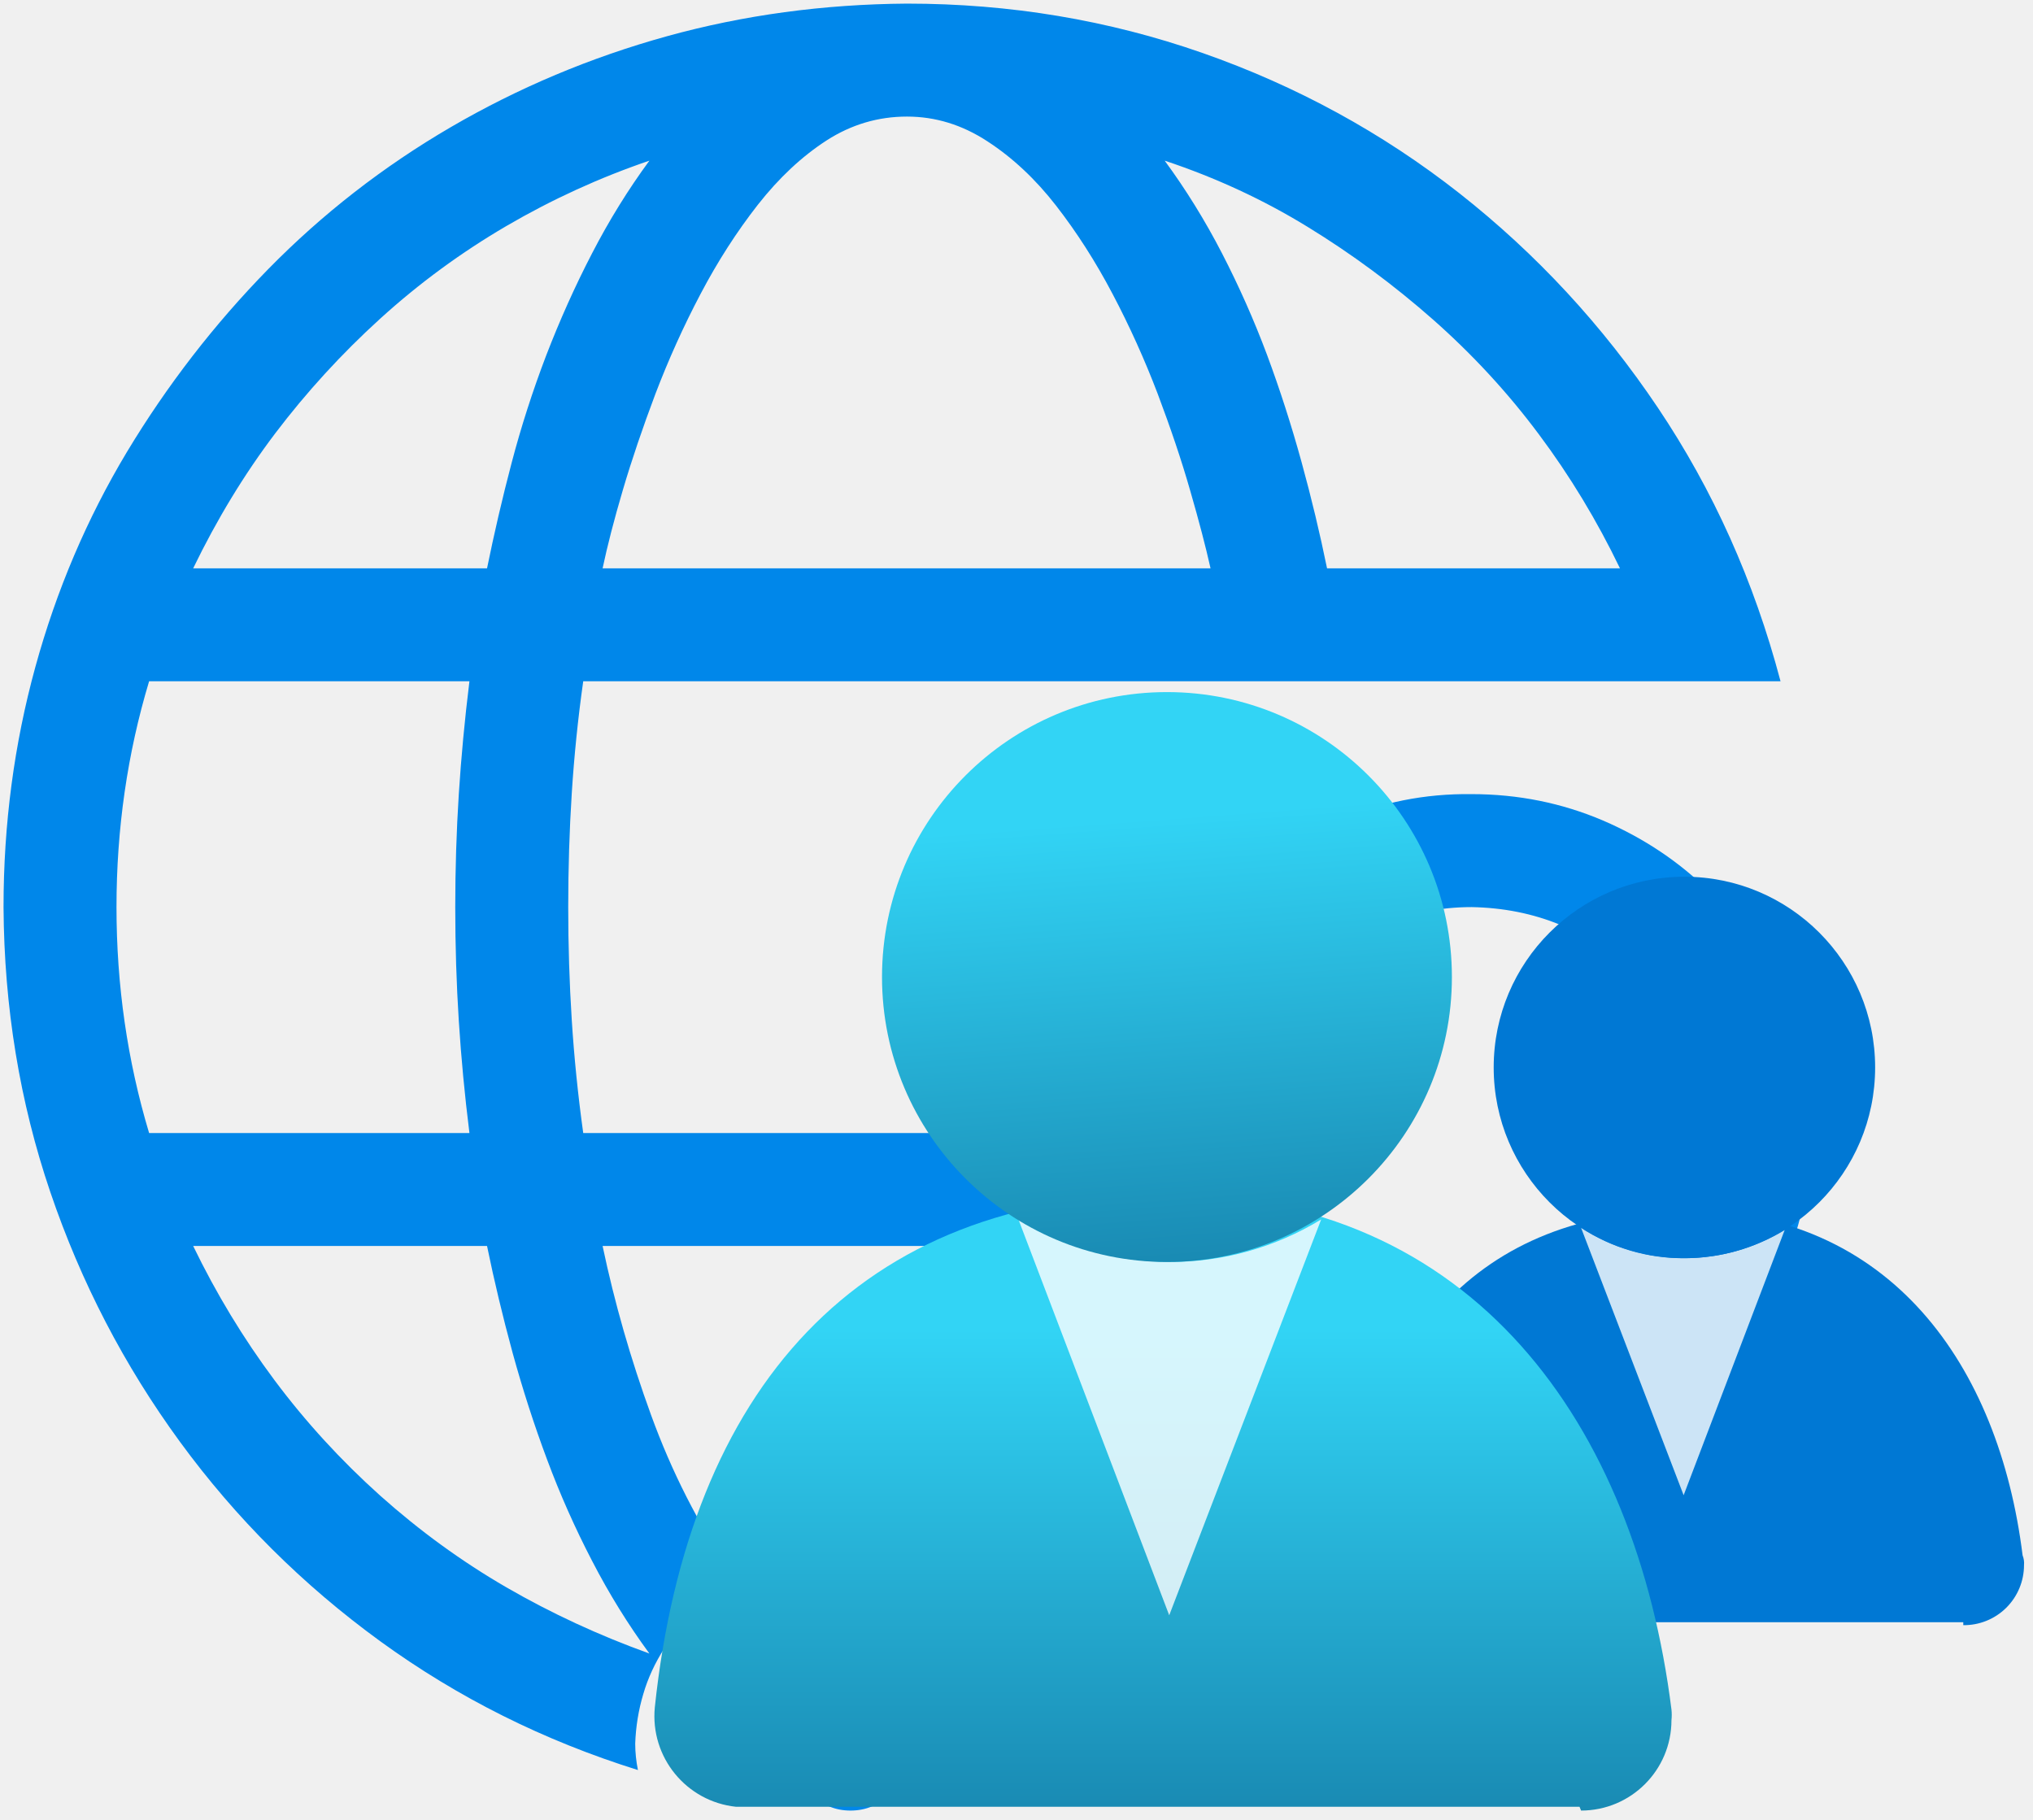
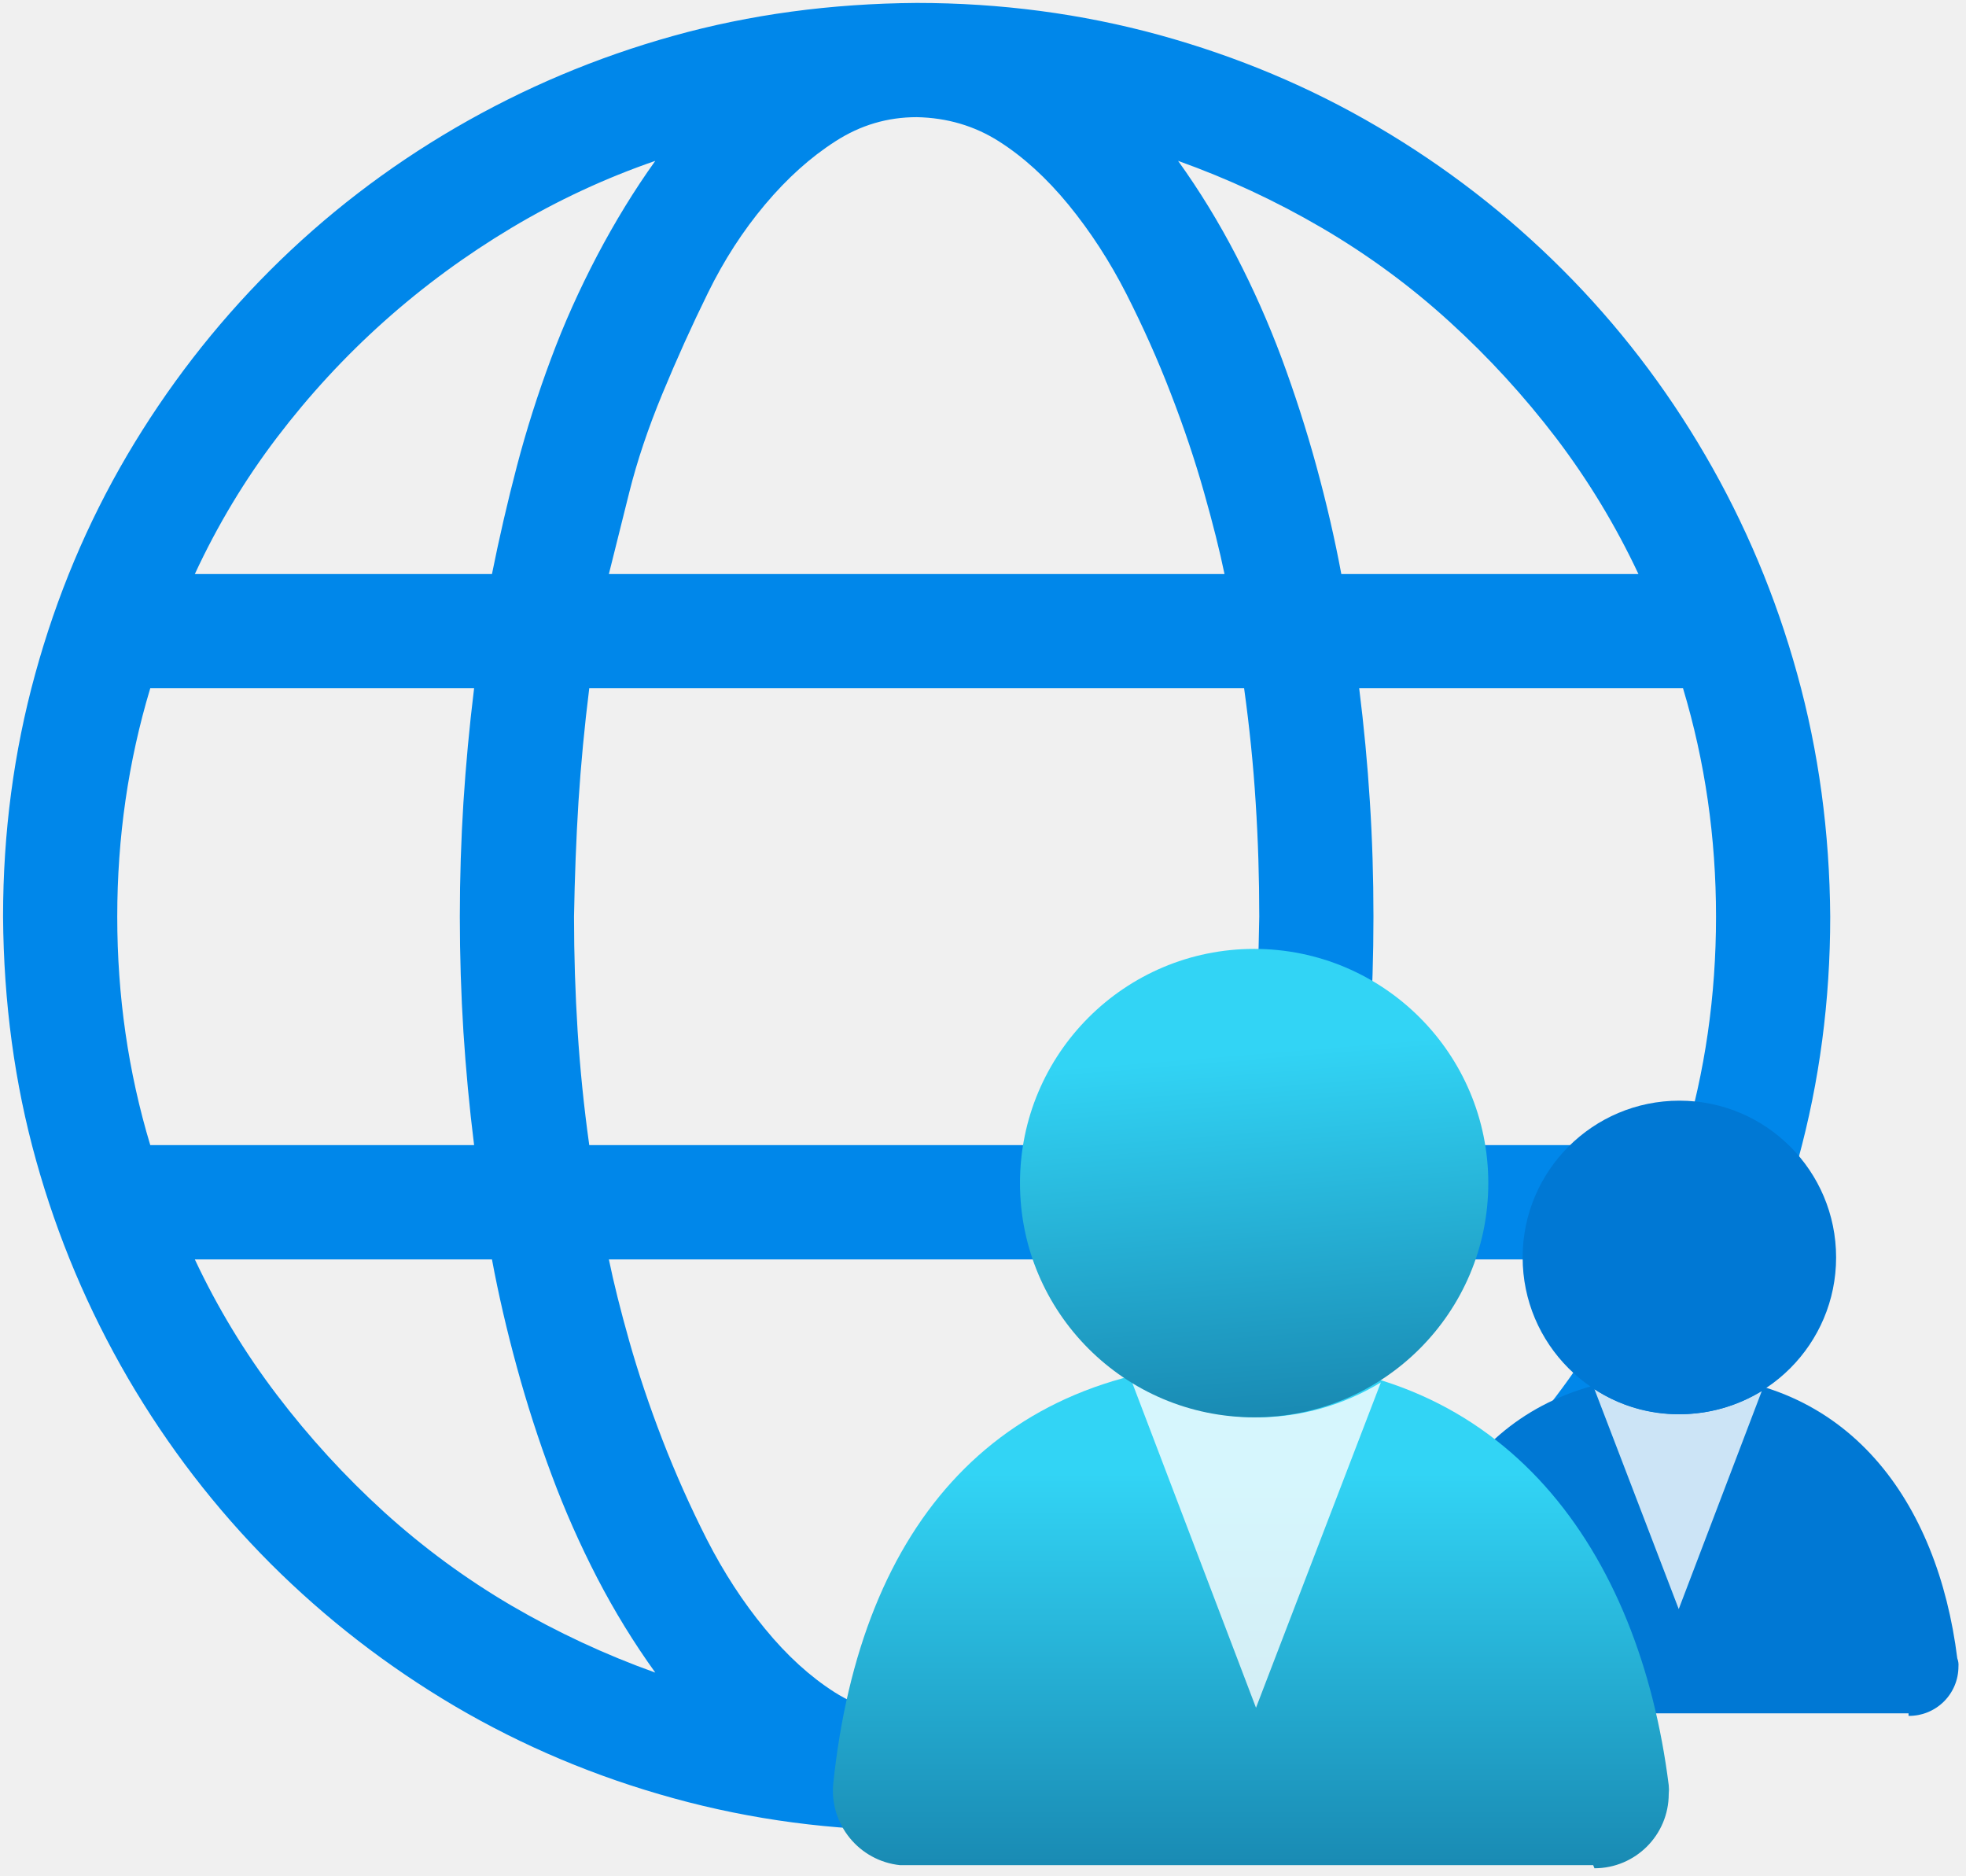
- <svg xmlns="http://www.w3.org/2000/svg" xmlns:ns1="http://schemas.microsoft.com/visio/2003/SVGExtensions/" width="2.39in" height="2.139in" viewBox="0 0 172.055 153.974" xml:space="preserve" color-interpolation-filters="sRGB" class="st6">
+ <svg xmlns="http://www.w3.org/2000/svg" xmlns:ns1="http://schemas.microsoft.com/visio/2003/SVGExtensions/" width="2.812in" height="2.682in" viewBox="0 0 202.436 193.109" xml:space="preserve" color-interpolation-filters="sRGB" class="st6">
  <ns1:documentProperties ns1:langID="1033" ns1:viewMarkup="false" />
  <style type="text/css">
	
		.st1 {fill:#0087ea;stroke:none;stroke-linecap:butt;stroke-width:0.299}
		.st2 {fill:#0078d4;stroke:none;stroke-linecap:butt;stroke-width:0.75}
		.st3 {fill:#ffffff;fill-opacity:0.8;stroke:none;stroke-linecap:butt;stroke-width:0.75}
		.st4 {fill:url(#grad0-14);stroke:none;stroke-linecap:butt;stroke-width:0.75}
		.st5 {fill:url(#grad0-20);stroke:none;stroke-linecap:butt;stroke-width:0.75}
		.st6 {fill:none;fill-rule:evenodd;font-size:12px;overflow:visible;stroke-linecap:square;stroke-miterlimit:3}
	
	</style>
  <defs id="Patterns_And_Gradients">
    <linearGradient id="grad0-14" x1="0" y1="0" x2="1" y2="0" gradientTransform="rotate(90 0.5 0.5)">
      <stop offset="0.22" stop-color="#32d4f5" stop-opacity="1" />
      <stop offset="1" stop-color="#198ab3" stop-opacity="1" />
    </linearGradient>
    <linearGradient id="grad0-20" x1="0" y1="0" x2="1" y2="0" gradientTransform="rotate(85.4012 0.5 0.5)">
      <stop offset="0.22" stop-color="#32d4f5" stop-opacity="1" />
      <stop offset="1" stop-color="#198ab3" stop-opacity="1" />
    </linearGradient>
  </defs>
  <g ns1:mID="0" ns1:index="1" ns1:groupContext="foregroundPage">
    <ns1:pageProperties ns1:drawingScale="1" ns1:pageScale="1" ns1:drawingUnits="0" ns1:shadowOffsetX="9" ns1:shadowOffsetY="-9" />
-     <g id="group61-1" transform="translate(0.298828,-0.75)" ns1:mID="61" ns1:groupContext="group">
-       <g id="shape62-2" ns1:mID="62" ns1:groupContext="shape">
-         <path d="M86.02 106.19 L50.7 106.19 C51.7 110.96 53.07 115.74 54.81 120.52 C56.55 125.3 58.79 129.71 61.53 133.74         C60.48 134.63 59.49 135.63 58.54 136.73 C57.6 137.82 56.72 138.99 55.93 140.23 C55.13 141.48 54.53 142.77         54.14 144.12 C53.74 145.46 53.51 146.86 53.46 148.3 C53.46 149.05 53.54 149.79 53.69 150.54 C45.72 148.05         38.46 144.42 31.88 139.64 C25.31 134.86 19.66 129.23 14.93 122.76 C10.2 116.29 6.55 109.25 3.96 101.63         C1.37 94.01 0.05 85.97 0 77.51 C0 70.49 0.9 63.72 2.69 57.2 C4.48 50.68 7.07 44.61 10.45 38.98 C13.84         33.36 17.82 28.2 22.4 23.52 C26.98 18.85 32.13 14.84 37.86 11.5 C43.58 8.17 49.68 5.6 56.15 3.81 C62.62         2.02 69.39 1.1 76.46 1.05 C85.17 1.05 93.51 2.44 101.48 5.23 C109.44 8.02 116.69 11.98 123.21 17.1 C129.73         22.23 135.33 28.28 140.01 35.25 C144.69 42.22 148.15 49.93 150.39 58.4 L49.06 58.4 C48.61 61.58 48.29         64.74 48.09 67.88 C47.89 71.02 47.79 74.23 47.79 77.51 C47.79 80.75 47.89 83.93 48.09 87.07 C48.29 90.21         48.61 93.39 49.06 96.63 L86.02 96.63 L86.02 106.19 ZM39.43 96.63 C39.03 93.44 38.73 90.28 38.53 87.14         C38.33 84.01 38.23 80.8 38.23 77.51 C38.23 74.28 38.33 71.09 38.53 67.95 C38.73 64.82 39.03 61.63 39.43         58.4 L12.32 58.4 C10.48 64.52 9.56 70.89 9.56 77.51 C9.56 84.13 10.48 90.5 12.32 96.63 L39.43 96.63         ZM136.8 48.84 C134.86 44.81 132.57 41.02 129.93 37.49 C127.29 33.95 124.3 30.72 120.97 27.78 C117.63         24.84 114.1 22.23 110.36 19.94 C106.63 17.65 102.6 15.78 98.27 14.34 C100.06 16.78 101.68 19.39 103.12         22.18 C104.56 24.97 105.83 27.83 106.93 30.77 C108.02 33.7 108.99 36.72 109.84 39.8 C110.69 42.89 111.41         45.9 112.01 48.84 L136.8 48.84 ZM76.46 10.61 C74.02 10.61 71.76 11.28 69.67 12.62 C67.58 13.97 65.64         15.78 63.84 18.07 C62.05 20.36 60.43 22.88 58.99 25.62 C57.55 28.35 56.28 31.17 55.18 34.05 C54.09 36.94         53.17 39.65 52.42 42.19 C51.67 44.73 51.1 46.95 50.7 48.84 L102.15 48.84 C101.75 47.05 101.18 44.86         100.43 42.27 C99.69 39.68 98.76 36.94 97.67 34.05 C96.57 31.17 95.3 28.35 93.86 25.62 C92.42 22.88 90.82         20.39 89.08 18.15 C87.34 15.91 85.4 14.09 83.26 12.7 C81.12 11.3 78.85 10.61 76.46 10.61 ZM54.66 14.34         C50.43 15.78 46.4 17.63 42.56 19.87 C38.73 22.11 35.17 24.72 31.88 27.71 C28.6 30.69 25.64 33.93 23         37.41 C20.36 40.9 18.05 44.71 16.05 48.84 L40.92 48.84 C41.52 45.9 42.21 42.91 43.01 39.88 C43.81 36.84         44.78 33.83 45.92 30.84 C47.07 27.86 48.36 24.97 49.81 22.18 C51.25 19.39 52.87 16.78 54.66 14.34 ZM54.66         140.68 C52.87 138.24 51.25 135.63 49.81 132.84 C48.36 130.05 47.09 127.19 46 124.26 C44.9 121.32 43.93         118.31 43.08 115.22 C42.24 112.13 41.52 109.12 40.92 106.19 L16.05 106.19 C18 110.22 20.29 114 22.92         117.53 C25.56 121.07 28.55 124.33 31.88 127.32 C35.22 130.3 38.78 132.89 42.56 135.08 C46.35 137.27         50.38 139.14 54.66 140.68 ZM124.25 67.95 C128.18 67.95 131.89 68.7 135.38 70.19 C138.86 71.69 141.9         73.73 144.49 76.32 C147.08 78.91 149.14 81.97 150.69 85.5 C152.23 89.04 152.98 92.74 152.93 96.63 C152.93         100.61 152.18 104.32 150.69 107.75 C149.19 111.19 147.15 114.22 144.56 116.86 C141.97 119.5 138.91 121.57         135.38 123.06 C131.84 124.55 128.13 125.3 124.25 125.3 C121.27 125.3 118.35 124.85 115.52 123.96 C112.68         123.06 110.06 121.74 107.67 120 L75.04 152.56 C74.1 153.5 72.98 153.97 71.68 153.97 C70.39 153.97 69.27         153.5 68.32 152.56 C67.38 151.61 66.9 150.49 66.9 149.2 C66.9 147.9 67.38 146.78 68.32 145.84 L100.88         113.2 C99.14 110.81 97.82 108.2 96.92 105.36 C96.03 102.53 95.58 99.61 95.58 96.63 C95.58 92.69 96.33         88.99 97.82 85.5 C99.31 82.02 101.35 78.98 103.94 76.39 C106.53 73.8 109.57 71.74 113.05 70.19 C116.54         68.65 120.27 67.9 124.25 67.95 ZM124.25 115.74 C126.89 115.74 129.35 115.25 131.64 114.25 C133.93 113.25         135.98 111.88 137.77 110.14 C139.56 108.4 140.93 106.38 141.87 104.09 C142.82 101.8 143.32 99.32 143.37         96.63 C143.37 93.99 142.87 91.52 141.87 89.23 C140.88 86.94 139.51 84.9 137.77 83.11 C136.02 81.32 134.01         79.95 131.72 79 C129.43 78.06 126.94 77.56 124.25 77.51 C121.61 77.51 119.15 78.01 116.86 79 C114.57         80 112.53 81.37 110.74 83.11 C108.94 84.85 107.58 86.87 106.63 89.16 C105.68 91.45 105.19 93.94 105.14         96.63 C105.14 99.27 105.63 101.73 106.63 104.02 C107.63 106.31 108.99 108.35 110.74 110.14 C112.48 111.93         114.49 113.3 116.78 114.25 C119.07 115.2 121.56 115.69 124.25 115.74 Z" class="st1" />
+     <g id="group70-1" transform="translate(0.298828,-4.63729)" ns1:mID="70" ns1:groupContext="group">
+       <g id="shape71-2" ns1:mID="71" ns1:groupContext="shape">
+         <path d="M94.09 4.94 C102.72 4.94 111.05 6.04 119.08 8.24 C127.1 10.45 134.61 13.6 141.59 17.71 C148.57 21.81 154.91         26.71 160.61 32.41 C166.31 38.11 171.21 44.48 175.31 51.52 C179.41 58.56 182.57 66.07 184.77 74.03 C186.98         81.99 188.11 90.32 188.17 99.02 C188.17 107.66 187.07 115.99 184.87 124.01 C182.66 132.04 179.51 139.54         175.4 146.53 C171.3 153.51 166.4 159.85 160.7 165.54 C155 171.24 148.63 176.14 141.59 180.25 C134.54         184.35 127.04 187.5 119.08 189.71 C111.12 191.91 102.78 193.05 94.09 193.11 C85.45 193.11 77.12 192.01         69.09 189.8 C61.07 187.6 53.57 184.44 46.58 180.34 C39.6 176.23 33.26 171.33 27.56 165.64 C21.87 159.94         16.97 153.57 12.86 146.53 C8.76 139.48 5.6 132.01 3.4 124.11 C1.19 116.2 0.06 107.84 0 99.02 C0 90.39         1.1 82.06 3.31 74.03 C5.51 66.01 8.67 58.5 12.77 51.52 C16.88 44.54 21.78 38.2 27.47 32.5 C33.17 26.8         39.54 21.9 46.58 17.8 C53.63 13.7 61.1 10.54 69 8.34 C76.9 6.13 85.27 5 94.09 4.94 ZM168.42 63.74 C166.09         58.78 163.27 54.12 159.97 49.77 C156.66 45.43 152.98 41.41 148.94 37.74 C144.9 34.06 140.52 30.85 135.8         28.09 C131.08 25.33 126.15 23.04 121.01 21.2 C123.21 24.26 125.2 27.51 126.98 30.94 C128.76 34.37 130.32         37.89 131.67 41.5 C133.01 45.12 134.21 48.82 135.25 52.62 C136.29 56.42 137.15 60.13 137.82 63.74 L168.42         63.74 ZM176.41 99.02 C176.41 90.88 175.28 83.04 173.01 75.5 L139.66 75.5 C140.15 79.42 140.52 83.31         140.76 87.17 C141.01 91.03 141.13 94.98 141.13 99.02 C141.13 103 141.01 106.92 140.76 110.78 C140.52         114.64 140.15 118.56 139.66 122.54 L173.01 122.54 C175.28 115.01 176.41 107.17 176.41 99.02 ZM94.09         181.35 C97.09 181.35 99.88 180.52 102.45 178.87 C105.02 177.21 107.44 175.04 109.71 172.34 C111.97 169.65         113.93 166.62 115.59 163.25 C117.24 159.88 118.8 156.42 120.27 152.87 C121.74 149.31 122.88 145.94 123.67         142.76 C124.47 139.57 125.17 136.76 125.79 134.31 L62.39 134.31 C62.88 136.69 63.58 139.51 64.5 142.76         C65.42 146 66.55 149.37 67.9 152.87 C69.25 156.36 70.78 159.79 72.49 163.16 C74.21 166.52 76.2 169.59         78.47 172.34 C80.73 175.1 83.12 177.27 85.63 178.87 C88.14 180.46 90.96 181.29 94.09 181.35 ZM127.81         122.54 C128.3 118.62 128.66 114.73 128.91 110.88 C129.15 107.02 129.31 103.07 129.37 99.02 C129.37 95.04         129.25 91.12 129 87.26 C128.76 83.4 128.36 79.48 127.81 75.5 L60.37 75.5 C59.88 79.42 59.51 83.31 59.26         87.17 C59.02 91.03 58.87 94.98 58.8 99.02 C58.8 103 58.93 106.92 59.17 110.78 C59.42 114.64 59.81 118.56         60.37 122.54 L127.81 122.54 ZM11.76 99.02 C11.76 107.17 12.89 115.01 15.16 122.54 L48.51 122.54 C48.02         118.62 47.66 114.73 47.41 110.88 C47.17 107.02 47.04 103.07 47.04 99.02 C47.04 95.04 47.17 91.12 47.41         87.26 C47.66 83.4 48.02 79.48 48.51 75.5 L15.16 75.5 C12.89 83.04 11.76 90.88 11.76 99.02 ZM94.09 16.7         C91.09 16.7 88.3 17.52 85.73 19.18 C83.15 20.83 80.73 23.01 78.47 25.7 C76.2 28.4 74.24 31.43 72.59         34.8 C70.93 38.17 69.37 41.63 67.9 45.18 C66.43 48.73 65.3 52.1 64.5 55.29 C63.7 58.47 63 61.29 62.39         63.74 L125.79 63.74 C125.3 61.35 124.59 58.53 123.67 55.29 C122.75 52.04 121.62 48.67 120.27 45.18 C118.93         41.69 117.39 38.26 115.68 34.89 C113.96 31.52 111.97 28.46 109.71 25.7 C107.44 22.94 105.05 20.77 102.54         19.18 C100.03 17.59 97.21 16.76 94.09 16.7 ZM67.17 21.2 C62.02 22.98 57.09 25.27 52.37 28.09 C47.66         30.91 43.28 34.12 39.23 37.74 C35.19 41.35 31.52 45.33 28.21 49.68 C24.9 54.03 22.08 58.72 19.75 63.74         L50.35 63.74 C51.09 60.06 51.94 56.36 52.92 52.62 C53.9 48.89 55.07 45.21 56.42 41.6 C57.76 37.98 59.36         34.43 61.19 30.94 C63.03 27.45 65.02 24.2 67.17 21.2 ZM19.75 134.31 C22.08 139.27 24.9 143.92 28.21         148.27 C31.52 152.62 35.19 156.63 39.23 160.31 C43.28 163.98 47.66 167.2 52.37 169.96 C57.09 172.71         62.02 175.01 67.17 176.85 C64.96 173.78 62.97 170.54 61.19 167.11 C59.42 163.68 57.85 160.15 56.51 156.54         C55.16 152.93 53.96 149.22 52.92 145.42 C51.88 141.62 51.02 137.92 50.35 134.31 L19.75 134.31 ZM121.01         176.85 C126.15 175.07 131.08 172.77 135.8 169.96 C140.52 167.14 144.9 163.92 148.94 160.31 C152.98 156.69         156.66 152.71 159.97 148.36 C163.27 144.01 166.09 139.33 168.42 134.31 L137.82 134.31 C137.09 137.98         136.23 141.69 135.25 145.42 C134.27 149.16 133.11 152.83 131.76 156.45 C130.41 160.06 128.82 163.62         126.98 167.11 C125.14 170.6 123.15 173.84 121.01 176.85 Z" class="st1" />
      </g>
    </g>
-     <g id="group63-4" transform="translate(55.4181,-0.75)" ns1:mID="63" ns1:groupContext="group">
+     <g id="group63-4" transform="translate(85.7988,-0.75)" ns1:mID="63" ns1:groupContext="group">
      <g id="shape64-5" ns1:mID="64" ns1:groupContext="shape" transform="translate(58.3262,-15.6908)">
-         <path d="M52.41 153.97 A5.08 5.08 -180 0 0 57.55 148.89 A1.801 1.801 -180 0 0 57.43 148.06 C55.43 131.98         46.24 118.86 28.75 118.86 C11.25 118.86 1.8 130.18 0 148.06 A5.209 5.209 -180 0 0 4.63 153.72 L52.41         153.72 L52.41 153.97 Z" class="st2" />
+         <path d="M52.41 193.11 A5.08 5.08 -180 0 0 57.55 188.03 A1.801 1.801 -180 0 0 57.43 187.19 C55.43 171.12         46.24 158 28.75 158 C11.25 158 1.8 169.32 0 187.19 A5.209 5.209 -180 0 0 4.63 192.85 L52.41 192.85         L52.41 193.11 Z" class="st2" />
      </g>
      <g id="shape65-7" ns1:mID="65" ns1:groupContext="shape" transform="translate(78.3899,-26.6873)">
-         <path d="M8.75 133.91 A15.691 15.691 0 0 1 -0 131.34 L8.68 153.97 L17.23 131.53 A16.334 16.334 0 0 1 8.75 133.91         Z" class="st3" />
+         <path d="M8.75 173.05 A15.691 15.691 0 0 1 -0 170.47 L8.68 193.11 L17.23 170.67 A16.334 16.334 0 0 1 8.75 173.05         Z" class="st3" />
      </g>
      <g id="shape66-9" ns1:mID="66" ns1:groupContext="shape" transform="translate(70.9946,-46.751)">
-         <ellipse cx="16.141" cy="137.833" rx="16.141" ry="16.141" class="st2" />
+         <ellipse cx="16.141" cy="176.968" rx="16.141" ry="16.141" class="st2" />
      </g>
      <g id="shape67-11" ns1:mID="67" ns1:groupContext="shape">
-         <path d="M78.39 153.97 A7.652 7.652 -180 0 0 86.04 146.32 A4.244 4.244 -180 0 0 86.04 145.42 C83.02 121.37         69.32 101.82 43.21 101.82 C17.11 101.82 2.83 118.41 0 145.23 A7.717 7.717 -180 0 0 6.88 153.65 L78.26         153.65 L78.39 153.97 Z" class="st4" />
+         <path d="M78.39 193.11 A7.652 7.652 -180 0 0 86.04 185.46 A4.244 4.244 -180 0 0 86.04 184.56 C83.02 160.51         69.32 140.96 43.21 140.96 C17.11 140.96 2.83 157.55 0 184.36 A7.717 7.717 -180 0 0 6.88 192.79 L78.26         192.79 L78.39 193.11 Z" class="st4" />
      </g>
      <g id="shape68-15" ns1:mID="68" ns1:groupContext="shape" transform="translate(30.6743,-16.5268)">
-         <path d="M12.86 124.07 A23.922 23.922 0 0 1 0 120.21 L12.86 153.97 L25.72 120.47 A24.501 24.501 0 0 1 12.86 124.07         Z" class="st3" />
+         <path d="M12.86 163.21 A23.922 23.922 0 0 1 0 159.35 L12.86 193.11 L25.72 159.61 A24.501 24.501 0 0 1 12.86 163.21         Z" class="st3" />
      </g>
      <g id="shape69-17" ns1:mID="69" ns1:groupContext="shape" transform="translate(19.2277,-46.4295)">
-         <ellipse cx="24.115" cy="129.859" rx="24.115" ry="24.115" class="st5" />
+         <ellipse cx="24.115" cy="168.994" rx="24.115" ry="24.115" class="st5" />
      </g>
    </g>
  </g>
</svg>
